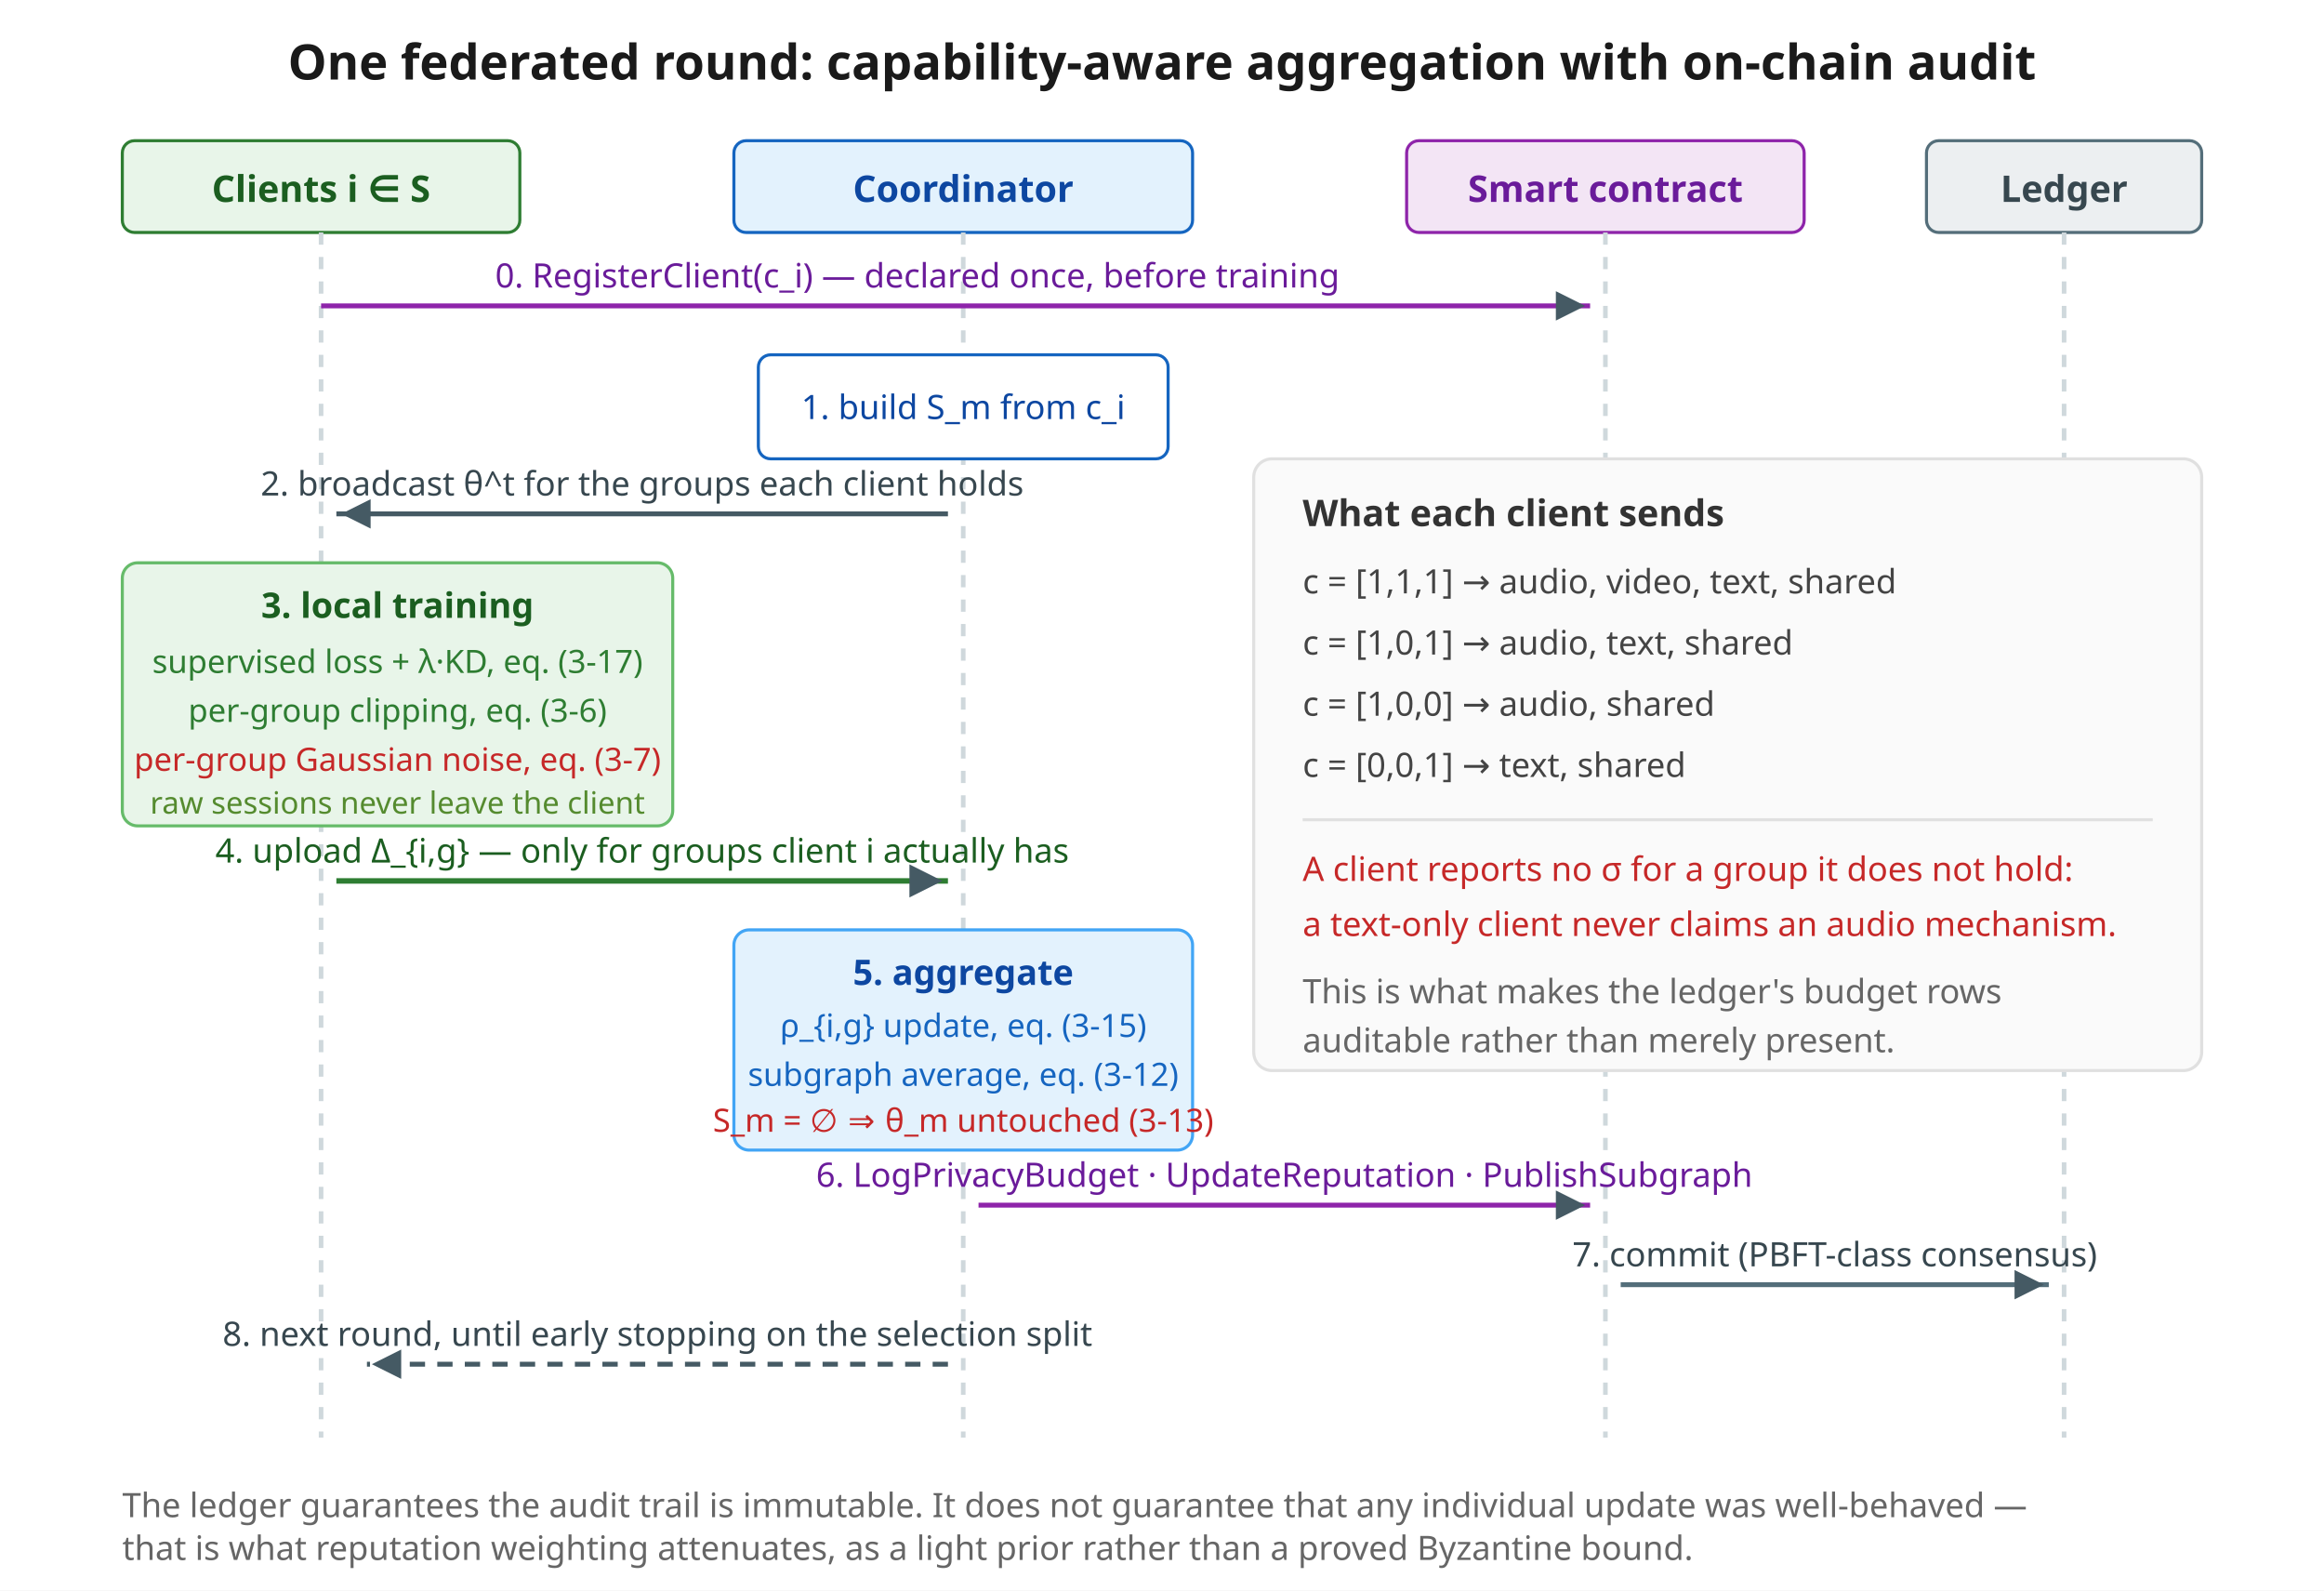
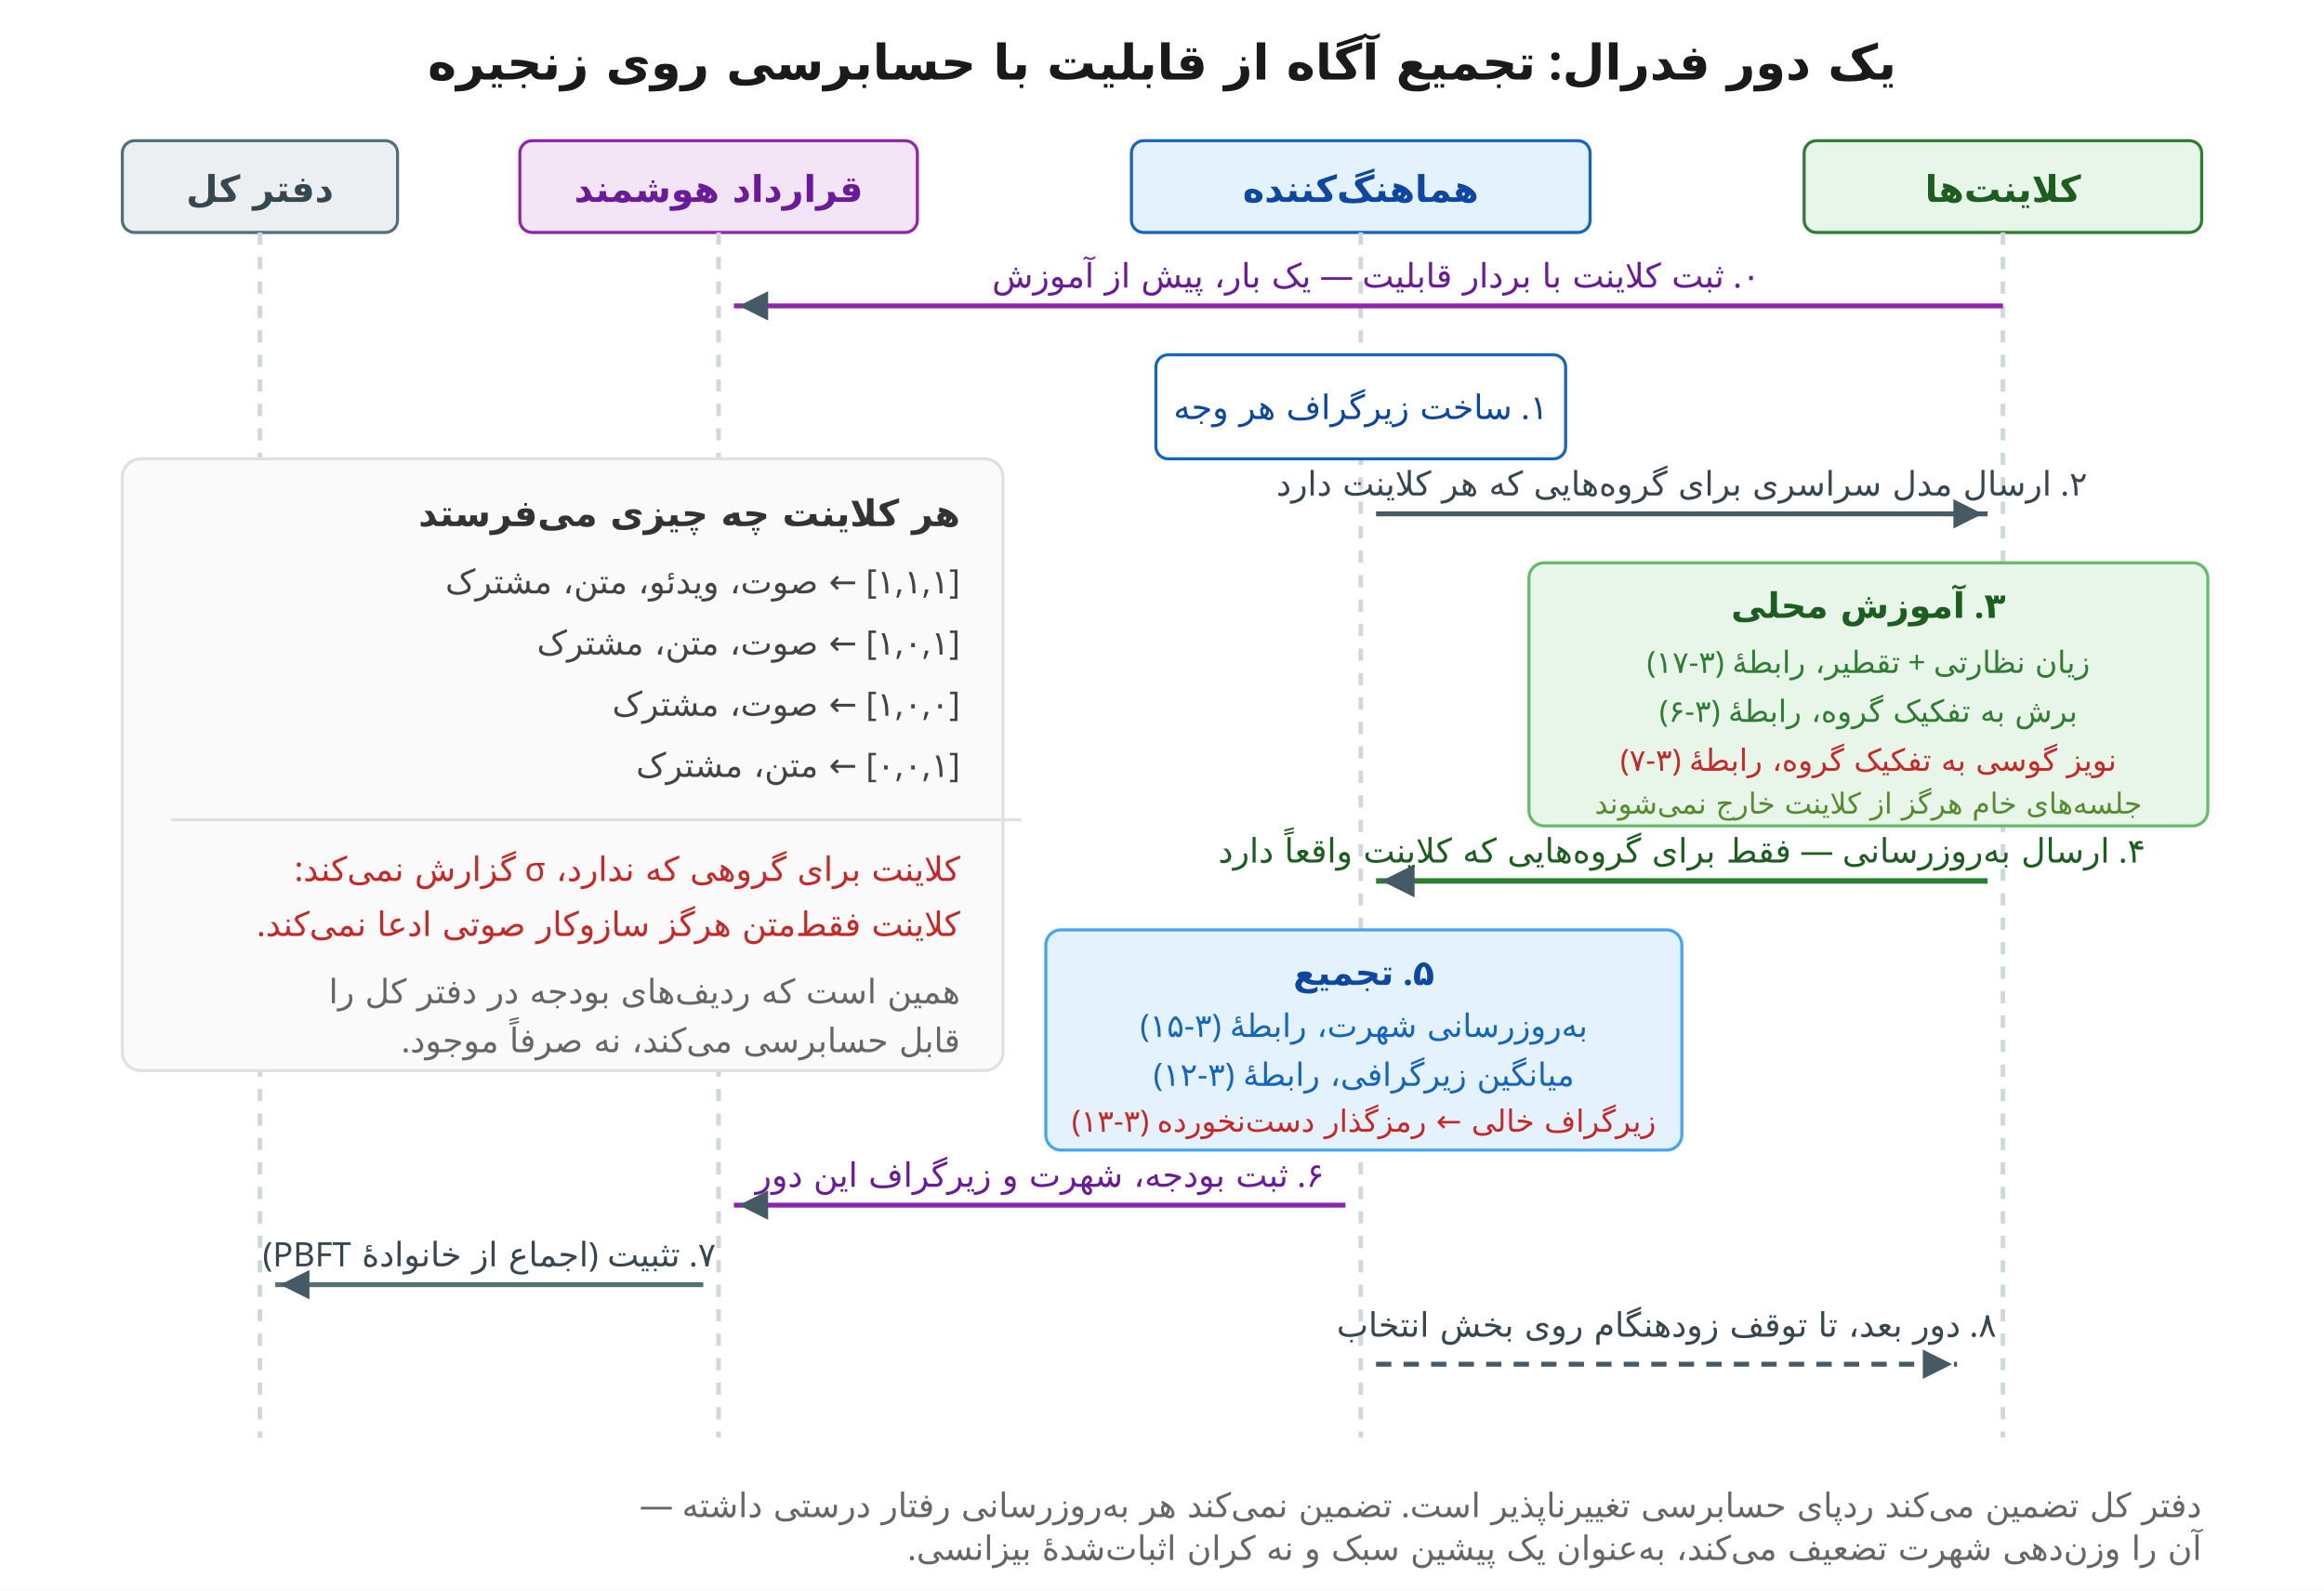
- <svg xmlns="http://www.w3.org/2000/svg" width="760" height="520" viewBox="0 0 760 520" font-family="Segoe UI, Tahoma, sans-serif">
+ <svg xmlns="http://www.w3.org/2000/svg" width="760" height="520" viewBox="0 0 760 520" font-family="Vazirmatn, Tahoma, 'Segoe UI', sans-serif">
  <rect width="760" height="520" fill="#ffffff" />
-   <text x="380" y="26" text-anchor="middle" font-size="16" font-weight="600" fill="#1a1a1a">One federated round: capability-aware aggregation with on-chain audit</text>
+   <text x="380" y="26" text-anchor="middle" direction="rtl" font-size="16" font-weight="600" fill="#1a1a1a">یک دور فدرال: تجمیع آگاه از قابلیت با حسابرسی روی زنجیره</text>
  <g font-size="12" font-weight="600">
-     <rect x="40" y="46" width="130" height="30" rx="4" fill="#e8f5e9" stroke="#2e7d32" />
-     <text x="105" y="66" text-anchor="middle" fill="#1b5e20">Clients i ∈ S</text>
-     <rect x="240" y="46" width="150" height="30" rx="4" fill="#e3f2fd" stroke="#1565c0" />
-     <text x="315" y="66" text-anchor="middle" fill="#0d47a1">Coordinator</text>
-     <rect x="460" y="46" width="130" height="30" rx="4" fill="#f3e5f5" stroke="#8e24aa" />
-     <text x="525" y="66" text-anchor="middle" fill="#6a1b9a">Smart contract</text>
-     <rect x="630" y="46" width="90" height="30" rx="4" fill="#eceff1" stroke="#546e7a" />
-     <text x="675" y="66" text-anchor="middle" fill="#37474f">Ledger</text>
+     <rect x="590" y="46" width="130" height="30" rx="4" fill="#e8f5e9" stroke="#2e7d32" />
+     <text x="655" y="66" text-anchor="middle" direction="rtl" fill="#1b5e20">کلاینت‌ها</text>
+     <rect x="370" y="46" width="150" height="30" rx="4" fill="#e3f2fd" stroke="#1565c0" />
+     <text x="445" y="66" text-anchor="middle" direction="rtl" fill="#0d47a1">هماهنگ‌کننده</text>
+     <rect x="170" y="46" width="130" height="30" rx="4" fill="#f3e5f5" stroke="#8e24aa" />
+     <text x="235" y="66" text-anchor="middle" direction="rtl" fill="#6a1b9a">قرارداد هوشمند</text>
+     <rect x="40" y="46" width="90" height="30" rx="4" fill="#eceff1" stroke="#546e7a" />
+     <text x="85" y="66" text-anchor="middle" direction="rtl" fill="#37474f">دفتر کل</text>
  </g>
  <g stroke="#cfd8dc" stroke-width="1.5" stroke-dasharray="4 4">
-     <line x1="105" y1="76" x2="105" y2="470" />
-     <line x1="315" y1="76" x2="315" y2="470" />
-     <line x1="525" y1="76" x2="525" y2="470" />
-     <line x1="675" y1="76" x2="675" y2="470" />
+     <line x1="655" y1="76" x2="655" y2="470" />
+     <line x1="445" y1="76" x2="445" y2="470" />
+     <line x1="235" y1="76" x2="235" y2="470" />
+     <line x1="85" y1="76" x2="85" y2="470" />
  </g>
  <defs>
    <marker id="a1" markerWidth="9" markerHeight="9" refX="7" refY="3" orient="auto">
      <path d="M0,0 L6,3 L0,6 z" fill="#455a64" />
    </marker>
  </defs>
  <g stroke="#8e24aa" stroke-width="1.6" marker-end="url(#a1)">
-     <line x1="105" y1="100" x2="520" y2="100" />
+     <line x1="655" y1="100" x2="240" y2="100" />
  </g>
-   <text x="300" y="94" font-size="11" fill="#6a1b9a" text-anchor="middle">0. RegisterClient(c_i) — declared once, before training</text>
-   <rect x="248" y="116" width="134" height="34" rx="4" fill="#ffffff" stroke="#1565c0" />
-   <text x="315" y="137" font-size="11" fill="#0d47a1" text-anchor="middle">1. build S_m from c_i</text>
+   <text x="450" y="94" font-size="11" fill="#6a1b9a" text-anchor="middle" direction="rtl">۰. ثبت کلاینت با بردار قابلیت — یک بار، پیش از آموزش</text>
+   <rect x="378" y="116" width="134" height="34" rx="4" fill="#ffffff" stroke="#1565c0" />
+   <text x="445" y="137" font-size="11" fill="#0d47a1" text-anchor="middle" direction="rtl">۱. ساخت زیرگراف هر وجه</text>
  <g stroke="#455a64" stroke-width="1.6" marker-end="url(#a1)">
-     <line x1="310" y1="168" x2="110" y2="168" />
+     <line x1="450" y1="168" x2="650" y2="168" />
  </g>
-   <text x="210" y="162" font-size="11" fill="#37474f" text-anchor="middle">2. broadcast θ^t for the groups each client holds</text>
-   <rect x="40" y="184" width="180" height="86" rx="5" fill="#e8f5e9" stroke="#66bb6a" />
-   <text x="130" y="202" font-size="11.5" font-weight="600" fill="#1b5e20" text-anchor="middle">3. local training</text>
-   <text x="130" y="220" font-size="10.5" fill="#2e7d32" text-anchor="middle">supervised loss + λ·KD, eq. (3-17)</text>
-   <text x="130" y="236" font-size="10.5" fill="#2e7d32" text-anchor="middle">per-group clipping, eq. (3-6)</text>
-   <text x="130" y="252" font-size="10.5" fill="#c62828" text-anchor="middle">per-group Gaussian noise, eq. (3-7)</text>
-   <text x="130" y="266" font-size="10" fill="#558b2f" text-anchor="middle">raw sessions never leave the client</text>
+   <text x="550" y="162" font-size="11" fill="#37474f" text-anchor="middle" direction="rtl">۲. ارسال مدل سراسری برای گروه‌هایی که هر کلاینت دارد</text>
+   <rect x="500" y="184" width="222" height="86" rx="5" fill="#e8f5e9" stroke="#66bb6a" />
+   <text x="611" y="202" font-size="11.5" font-weight="600" fill="#1b5e20" text-anchor="middle" direction="rtl">۳. آموزش محلی</text>
+   <text x="611" y="220" font-size="10" fill="#2e7d32" text-anchor="middle" direction="rtl">زیان نظارتی + تقطیر، رابطهٔ (۳-۱۷)</text>
+   <text x="611" y="236" font-size="10" fill="#2e7d32" text-anchor="middle" direction="rtl">برش به تفکیک گروه، رابطهٔ (۳-۶)</text>
+   <text x="611" y="252" font-size="10" fill="#c62828" text-anchor="middle" direction="rtl">نویز گوسی به تفکیک گروه، رابطهٔ (۳-۷)</text>
+   <text x="611" y="266" font-size="9.5" fill="#558b2f" text-anchor="middle" direction="rtl">جلسه‌های خام هرگز از کلاینت خارج نمی‌شوند</text>
  <g stroke="#2e7d32" stroke-width="1.8" marker-end="url(#a1)">
-     <line x1="110" y1="288" x2="310" y2="288" />
+     <line x1="650" y1="288" x2="450" y2="288" />
  </g>
-   <text x="210" y="282" font-size="11" fill="#1b5e20" text-anchor="middle">4. upload Δ_{i,g} — only for groups client i actually has</text>
-   <rect x="240" y="304" width="150" height="72" rx="5" fill="#e3f2fd" stroke="#42a5f5" />
-   <text x="315" y="322" font-size="11.5" font-weight="600" fill="#0d47a1" text-anchor="middle">5. aggregate</text>
-   <text x="315" y="339" font-size="10.5" fill="#1565c0" text-anchor="middle">ρ_{i,g} update, eq. (3-15)</text>
-   <text x="315" y="355" font-size="10.5" fill="#1565c0" text-anchor="middle">subgraph average, eq. (3-12)</text>
-   <text x="315" y="370" font-size="10.5" fill="#c62828" text-anchor="middle">S_m = ∅ ⇒ θ_m untouched (3-13)</text>
+   <text x="550" y="282" font-size="11" fill="#1b5e20" text-anchor="middle" direction="rtl">۴. ارسال به‌روزرسانی — فقط برای گروه‌هایی که کلاینت واقعاً دارد</text>
+   <rect x="342" y="304" width="208" height="72" rx="5" fill="#e3f2fd" stroke="#42a5f5" />
+   <text x="446" y="322" font-size="11.5" font-weight="600" fill="#0d47a1" text-anchor="middle" direction="rtl">۵. تجمیع</text>
+   <text x="446" y="339" font-size="10.5" fill="#1565c0" text-anchor="middle" direction="rtl">به‌روزرسانی شهرت، رابطهٔ (۳-۱۵)</text>
+   <text x="446" y="355" font-size="10.5" fill="#1565c0" text-anchor="middle" direction="rtl">میانگین زیرگرافی، رابطهٔ (۳-۱۲)</text>
+   <text x="446" y="370" font-size="10" fill="#c62828" text-anchor="middle" direction="rtl">زیرگراف خالی ← رمزگذار دست‌نخورده (۳-۱۳)</text>
  <g stroke="#8e24aa" stroke-width="1.6" marker-end="url(#a1)">
-     <line x1="320" y1="394" x2="520" y2="394" />
+     <line x1="440" y1="394" x2="240" y2="394" />
  </g>
-   <text x="420" y="388" font-size="11" fill="#6a1b9a" text-anchor="middle">6. LogPrivacyBudget · UpdateReputation · PublishSubgraph</text>
+   <text x="340" y="388" font-size="11" fill="#6a1b9a" text-anchor="middle" direction="rtl">۶. ثبت بودجه، شهرت و زیرگراف این دور</text>
  <g stroke="#546e7a" stroke-width="1.6" marker-end="url(#a1)">
-     <line x1="530" y1="420" x2="670" y2="420" />
+     <line x1="230" y1="420" x2="90" y2="420" />
  </g>
-   <text x="600" y="414" font-size="11" fill="#37474f" text-anchor="middle">7. commit (PBFT-class consensus)</text>
+   <text x="160" y="414" font-size="11" fill="#37474f" text-anchor="middle" direction="rtl">۷. تثبیت (اجماع از خانوادهٔ PBFT)</text>
  <g stroke="#455a64" stroke-width="1.6" stroke-dasharray="5 4" marker-end="url(#a1)">
-     <path d="M310,446 L120,446" fill="none" />
+     <path d="M450,446 L640,446" fill="none" />
  </g>
-   <text x="215" y="440" font-size="11" fill="#37474f" text-anchor="middle">8. next round, until early stopping on the selection split</text>
-   <rect x="410" y="150" width="310" height="200" rx="6" fill="#fafafa" stroke="#e0e0e0" />
-   <text x="426" y="172" font-size="12" font-weight="600" fill="#333333">What each client sends</text>
-   <g font-size="11" fill="#444444">
-     <text x="426" y="194">c = [1,1,1] → audio, video, text, shared</text>
-     <text x="426" y="214">c = [1,0,1] → audio, text, shared</text>
-     <text x="426" y="234">c = [1,0,0] → audio, shared</text>
-     <text x="426" y="254">c = [0,0,1] → text, shared</text>
+   <text x="545" y="437" font-size="11" fill="#37474f" text-anchor="middle" direction="rtl">۸. دور بعد، تا توقف زودهنگام روی بخش انتخاب</text>
+   <rect x="40" y="150" width="288" height="200" rx="6" fill="#fafafa" stroke="#e0e0e0" />
+   <text x="314" y="172" font-size="12" font-weight="600" fill="#333333" direction="rtl" text-anchor="start">هر کلاینت چه چیزی می‌فرستد</text>
+   <g font-size="11" fill="#444444" direction="rtl" text-anchor="start">
+     <text x="314" y="194">[۱,۱,۱] ← صوت، ویدئو، متن، مشترک</text>
+     <text x="314" y="214">[۱,۰,۱] ← صوت، متن، مشترک</text>
+     <text x="314" y="234">[۱,۰,۰] ← صوت، مشترک</text>
+     <text x="314" y="254">[۰,۰,۱] ← متن، مشترک</text>
  </g>
-   <line x1="426" y1="268" x2="704" y2="268" stroke="#e0e0e0" />
-   <text x="426" y="288" font-size="11" fill="#c62828">A client reports no σ for a group it does not hold:</text>
-   <text x="426" y="306" font-size="11" fill="#c62828">a text-only client never claims an audio mechanism.</text>
-   <text x="426" y="328" font-size="11" fill="#666666">This is what makes the ledger's budget rows</text>
-   <text x="426" y="344" font-size="11" fill="#666666">auditable rather than merely present.</text>
-   <text x="40" y="496" font-size="11" fill="#666666">The ledger guarantees the audit trail is immutable. It does not guarantee that any individual update was well-behaved —</text>
-   <text x="40" y="510" font-size="11" fill="#666666">that is what reputation weighting attenuates, as a light prior rather than a proved Byzantine bound.</text>
+   <line x1="56" y1="268" x2="334" y2="268" stroke="#e0e0e0" />
+   <text x="314" y="288" font-size="11" fill="#c62828" direction="rtl" text-anchor="start">کلاینت برای گروهی که ندارد، σ گزارش نمی‌کند:</text>
+   <text x="314" y="306" font-size="11" fill="#c62828" direction="rtl" text-anchor="start">کلاینت فقط‌متن هرگز سازوکار صوتی ادعا نمی‌کند.</text>
+   <text x="314" y="328" font-size="11" fill="#666666" direction="rtl" text-anchor="start">همین است که ردیف‌های بودجه در دفتر کل را</text>
+   <text x="314" y="344" font-size="11" fill="#666666" direction="rtl" text-anchor="start">قابل حسابرسی می‌کند، نه صرفاً موجود.</text>
+   <text x="720" y="496" font-size="11" fill="#666666" direction="rtl" text-anchor="start">دفتر کل تضمین می‌کند ردپای حسابرسی تغییرناپذیر است. تضمین نمی‌کند هر به‌روزرسانی رفتار درستی داشته —</text>
+   <text x="720" y="510" font-size="11" fill="#666666" direction="rtl" text-anchor="start">آن را وزن‌دهی شهرت تضعیف می‌کند، به‌عنوان یک پیشین سبک و نه کران اثبات‌شدهٔ بیزانسی.</text>
</svg>
